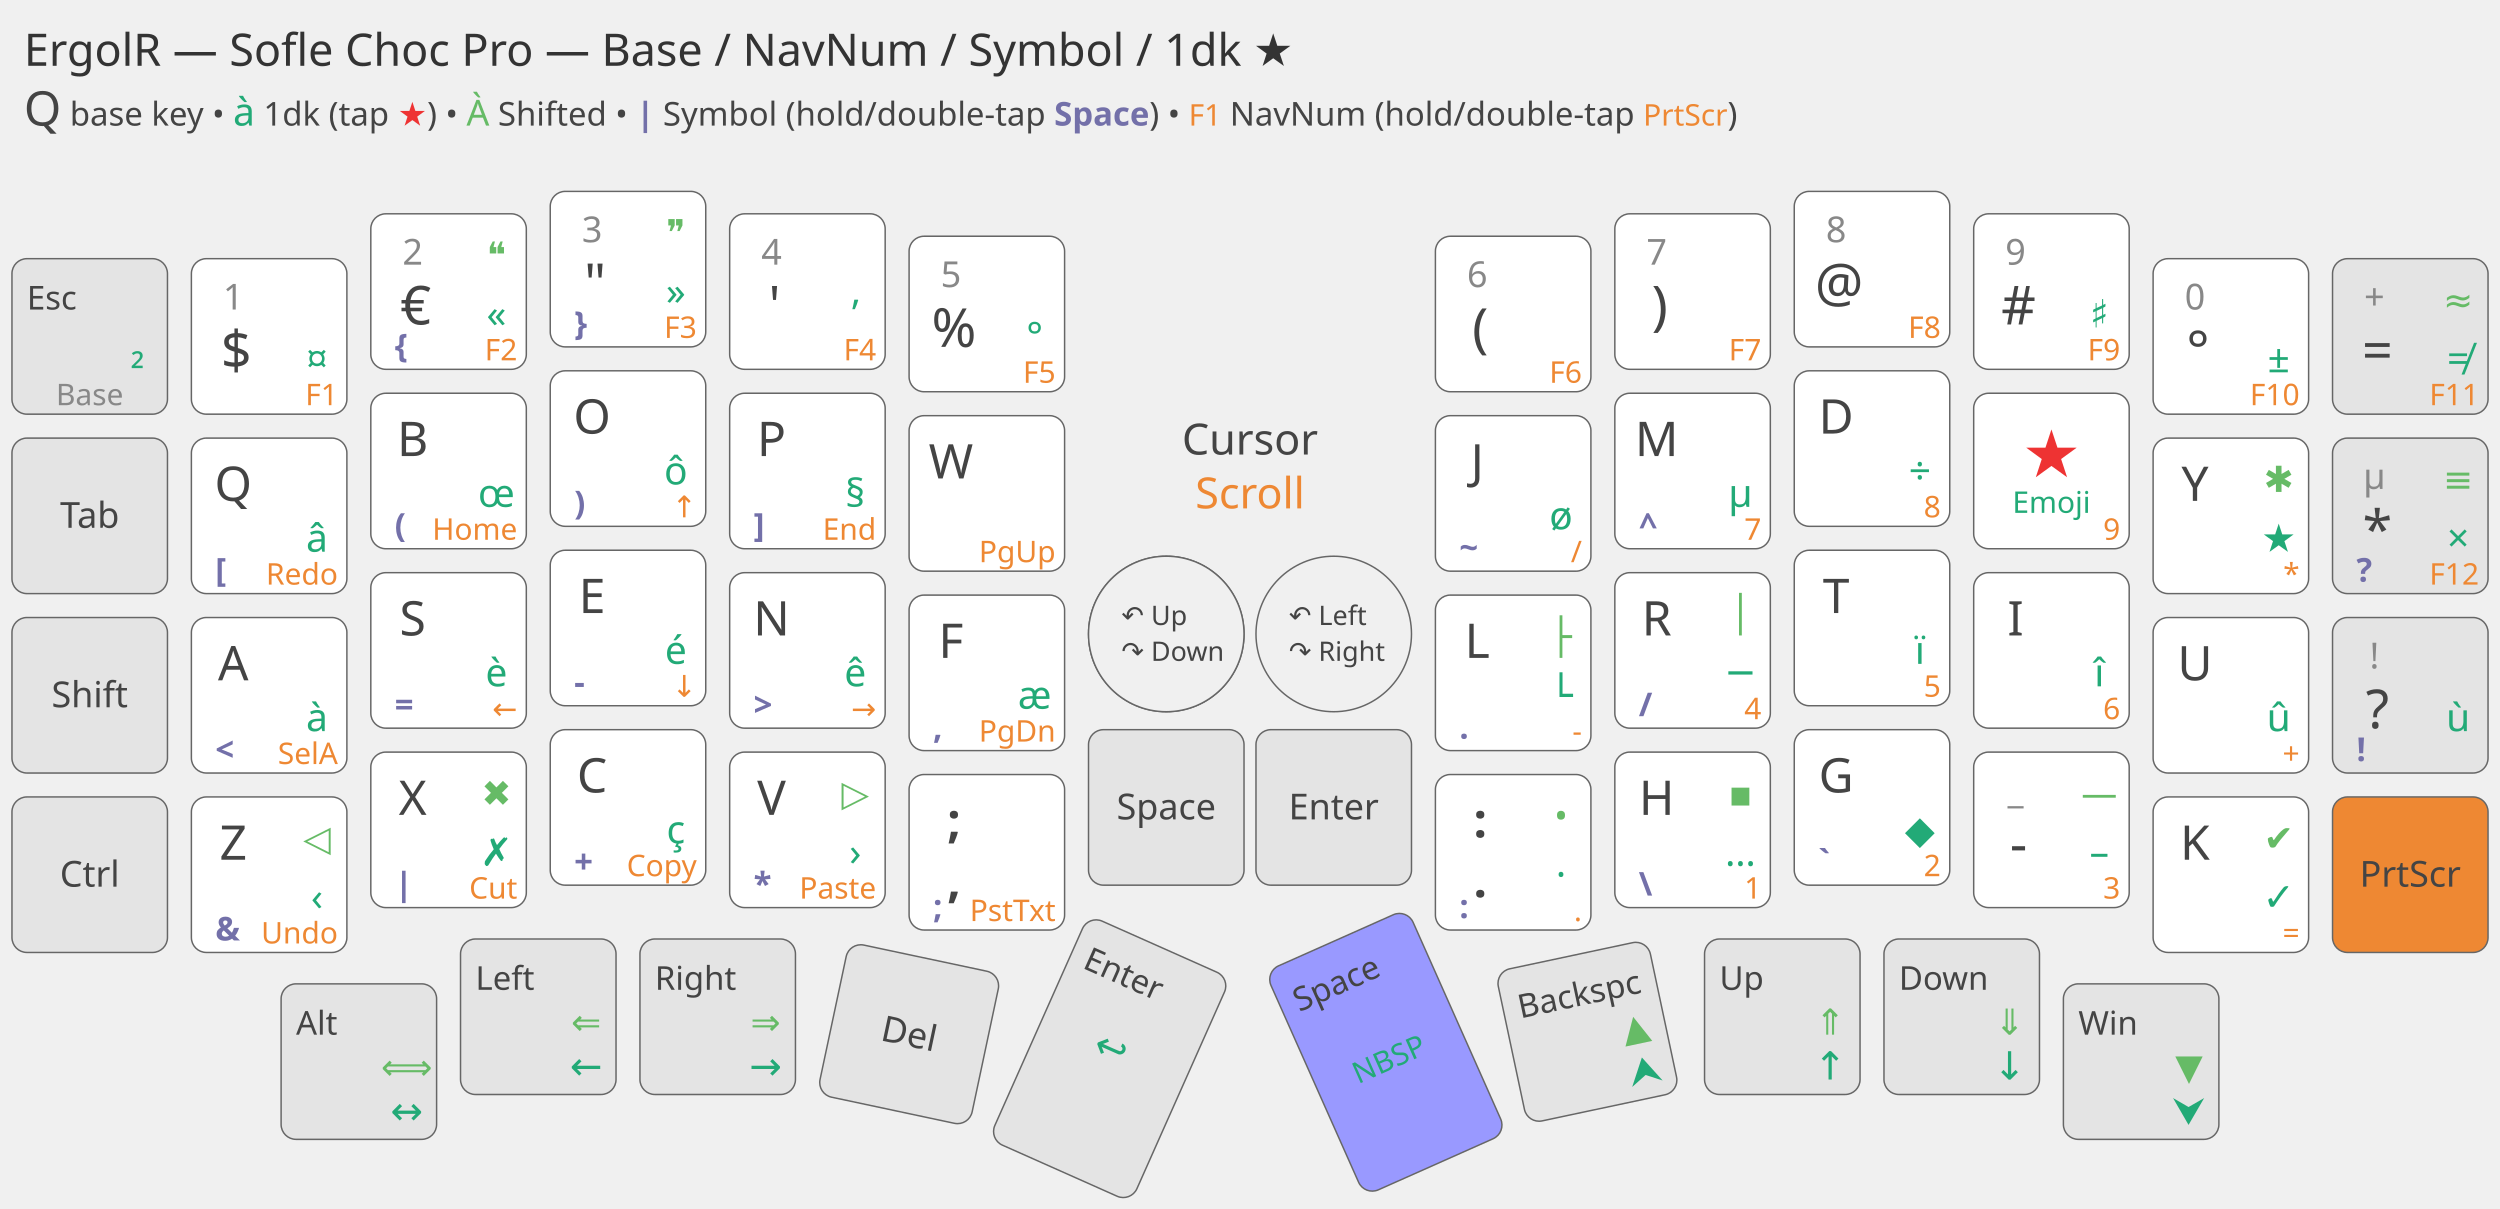
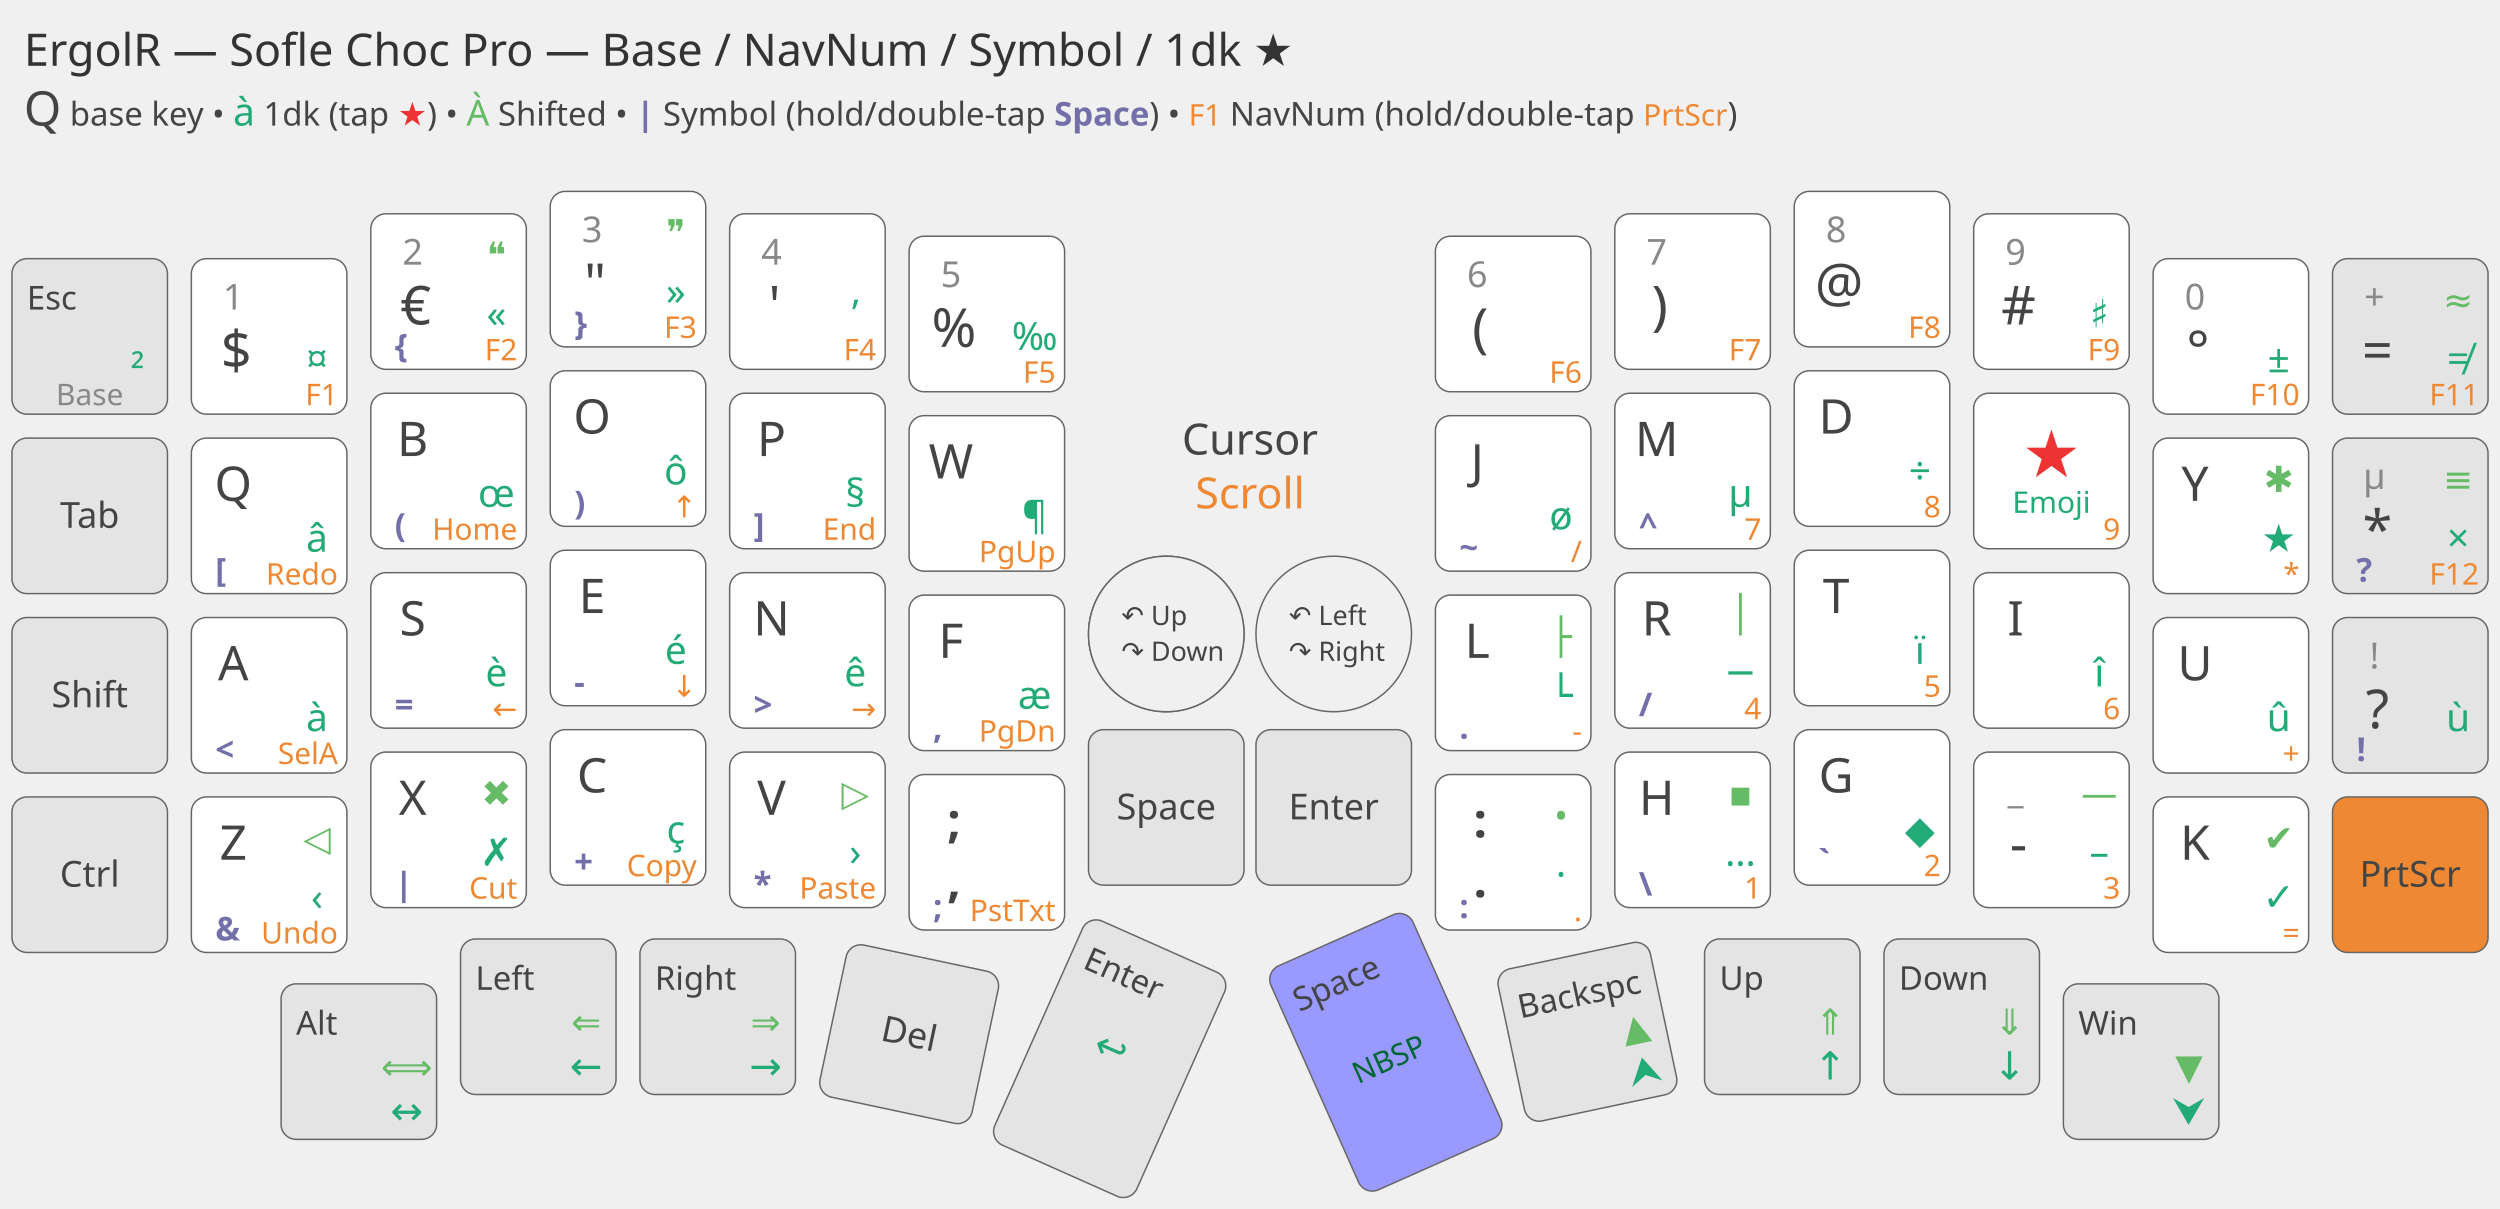
<svg xmlns="http://www.w3.org/2000/svg" viewBox="0 0 836 404">
  <style>
    :root { color-scheme: light dark; }
    rect, path, circle { fill: #fff; stroke: #666; stroke-width: .5px; }
    text { fill: #444; font: normal 18px sans-serif; text-anchor: middle; }

    .level1  { font-size: 18px; }
    .level2  { font-size: 12px; fill: #888; }
    .letter  { font-size: 16px; }
    .pair    { font-size: 16px; font-weight: bold; }
    .accent  { font-size: 13px; fill: #2a7; }
    .accent2 { font-size: 12px; fill: #6b6; }
    .sym     { font-size: 11px; fill: #7370a9; font-weight: bold; text-anchor: start; }
    .nav     { font-size: 10px; fill: #e83; text-anchor: end; }
    .cap     { font-size: 12px; }
    .capTL   { font-size: 11px; text-anchor: start; }
    .accent.word { font-size: 10px; }
    .exit    { font-size: 10px; fill: #888; }
    .ghost   { font-size: 11px; fill: #888; text-anchor: start; }
    .emoji   { font-size: 21px; }
    .emoji.small { font-size: 15px; }
    .ename   { font-size: 9px; fill: #888; }
    .deadKey { fill: #e33; }
    .big     { font-size: 22px; }
    .specialKey rect { fill: #e4e4e4; }
    .title   { font-size: 15px; text-anchor: start; fill: #333; }
    .legend  { font-size: 11px; text-anchor: start; }
    .legend tspan { text-anchor: start; }
    .encTitle { font-size: 12px; }
    .encText  { font-size: 9px; text-anchor: start; }
    .encoder circle { fill: #f0f0f0; }

    #left  { transform: translate(  4px, 124px); }
    #right { transform: translate(480px, 124px); }

    /* column stagger */
    .col_L { transform: translate(  0px, 22.5px); }
    .col_1 { transform: translate( 60px, 22.5px); }
    .col_2 { transform: translate(120px,  7.5px); }
    .col_3 { transform: translate(180px,  0.0px); }
    .col_4 { transform: translate(240px,  7.5px); }
    .col_5 { transform: translate(300px, 15.0px); }
    .ext_L { transform: translate(360px, 120.0px); }

    .col_6 { transform: translate(  0px, 15.0px); }
    .col_7 { transform: translate( 60px,  7.5px); }
    .col_8 { transform: translate(120px,  0.0px); }
    .col_9 { transform: translate(180px,  7.5px); }
    .col_0 { transform: translate(240px, 22.5px); }
    .col_R { transform: translate(300px, 22.5px); }
    .ext_R { transform: translate(-60px, 120.0px); }

    /* thumb clusters, positioned with magic numbers */
    .thb_1 { transform: translate( 90px, 205px); }
    .thb_2 { transform: translate(150px, 190px); }
    .thb_3 { transform: translate(210px, 190px); }
    .thb_4 { transform: translate(280px, 191px); }
    .thb_5 { transform: translate(360px, 182px); }
    .thb_4 g { transform: rotate(12deg); }
    .thb_5 g { transform: rotate(24deg); }

    .thb_0 { transform: translate(210px, 205px); }
    .thb_9 { transform: translate(150px, 190px); }
    .thb_8 { transform: translate( 90px, 190px); }
    .thb_7 { transform: translate( 20px, 201px); }
    .thb_6 { transform: translate(-57px, 201px); }
    .thb_7 g { transform: rotate(-12deg); }
    .thb_6 g { transform: rotate(-24deg); }

    /* the two layer keys carry the colour of the layer they reach */
    #sym rect { fill: #99f; }
+     #sym text.accent { fill: #063; }
    #nav rect { fill: #e83; }
    #dk  rect { fill: #f99; }

    @media (prefers-color-scheme: dark) {
      rect, path, circle { fill: #444; }
      text             { fill: #bbb; }
      .specialKey rect { fill: #333; }
      .encoder circle  { fill: #3a3a3a; }
      .level2          { fill: #888; }
      .accent          { fill: #6b6; }
      .accent2         { fill: #4a4; }
      .ghost           { fill: #999; }
      .ename           { fill: #999; }
      .title           { fill: #ccc; }
      .exit            { fill: #999; }
      #dk  rect        { fill: #b44; }
      #nav rect        { fill: #c72; }
      #sym rect        { fill: #77d; }
      #dk  text,
      #nav text,
      #sym text.capTL  { fill: #fff; }
+       #sym text.accent { fill: #cfc; }
    }
  </style>
  <text x="8" y="22" class="title">ErgolR — Sofle Choc Pro — Base / NavNum / Symbol / 1dk ★</text>
  <text x="8" y="42" class="legend">
    <tspan class="letter">Q</tspan> base key 
    • <tspan class="accent">à</tspan> 1dk (tap <tspan class="deadKey">★</tspan>) 
    • <tspan class="accent2">À</tspan> Shifted
    • <tspan class="sym">|</tspan> Symbol (hold/double-tap <tspan class="sym">Space</tspan>)
    • <tspan class="nav">F1</tspan> NavNum (hold/double-tap <tspan class="nav">PrtScr</tspan>)
  </text>
  <g class="encoder">
    <text x="418" y="152" class="encTitle">
      <tspan style="text-anchor: middle; font-size: larger">Cursor</tspan>
    </text>
    <circle cx="390" cy="212" r="26" />
    <text x="418" y="170" class="encTitle">
      <tspan class="nav" style="text-anchor: middle; font-size: larger">Scroll</tspan>
    </text>
    <circle cx="390" cy="212" r="26" />
    <text x="375" y="209" class="encText">↶ Up</text>
    <text x="375" y="221" class="encText">↷ Down</text>
    <circle cx="446" cy="212" r="26" />4
    <text x="431" y="209" class="encText">↶ Left</text>
    <text x="431" y="221" class="encText">↷ Right</text>
  </g>
  <g id="left">
    <g class="col_L specialKey">
      <g transform="translate(0 -60)">
        <rect width="52" height="52" rx="5" ry="5" />
        <text x="5" y="17" class="capTL">Esc</text>
        <text x="42" y="42" class="accent" title="square">²</text>
        <text x="26" y="49" class="exit">Base</text>
      </g>
      <g transform="translate(0 0)">
        <rect width="52" height="52" rx="5" ry="5" />
        <text x="26" y="30" class="cap">Tab</text>
      </g>
      <g transform="translate(0 60)">
        <rect width="52" height="52" rx="5" ry="5" />
        <text x="26" y="30" class="cap">Shift</text>
      </g>
      <g transform="translate(0 120)">
        <rect width="52" height="52" rx="5" ry="5" />
        <text x="26" y="30" class="cap">Ctrl</text>
      </g>
    </g>
    <g class="col_1">
      <g transform="translate(0 -60)">
        <rect width="52" height="52" rx="5" ry="5" />
        <text x="14" y="17" class="level2">1</text>
        <text x="15" y="37" class="level1">$</text>
        <text x="42" y="38" class="accent">¤</text>
        <text x="49" y="49" class="nav">F1</text>
      </g>
      <g transform="translate(0 0)">
        <rect width="52" height="52" rx="5" ry="5" />
        <text x="14" y="21" class="letter">Q</text>
        <text x="42" y="38" class="accent">â</text>
        <text x="8" y="48" class="sym">[</text>
        <text x="49" y="49" class="nav">Redo</text>
      </g>
      <g transform="translate(0 60)">
        <rect width="52" height="52" rx="5" ry="5" />
        <text x="14" y="21" class="letter">A</text>
        <text x="42" y="38" class="accent">à</text>
        <text x="8" y="48" class="sym">&lt;</text>
        <text x="49" y="49" class="nav">SelA</text>
      </g>
      <g transform="translate(0 120)">
        <rect width="52" height="52" rx="5" ry="5" />
        <text x="14" y="21" class="letter">Z</text>
        <text x="42" y="18" class="accent2">◁</text>
        <text x="42" y="38" class="accent">‹</text>
        <text x="8" y="48" class="sym">&amp;</text>
        <text x="49" y="49" class="nav">Undo</text>
      </g>
    </g>
    <g class="col_2">
      <g transform="translate(0 -60)">
        <rect width="52" height="52" rx="5" ry="5" />
        <text x="14" y="17" class="level2">2</text>
        <text x="15" y="37" class="level1">€</text>
        <text x="42" y="18" class="accent2">❝</text>
        <text x="42" y="38" class="accent">«</text>
        <text x="8" y="48" class="sym">{</text>
        <text x="49" y="49" class="nav">F2</text>
      </g>
      <g transform="translate(0 0)">
        <rect width="52" height="52" rx="5" ry="5" />
        <text x="14" y="21" class="letter">B</text>
        <text x="42" y="38" class="accent">œ</text>
        <text x="8" y="48" class="sym">(</text>
        <text x="49" y="49" class="nav">Home</text>
      </g>
      <g transform="translate(0 60)">
        <rect width="52" height="52" rx="5" ry="5" />
        <text x="14" y="21" class="letter">S</text>
        <text x="42" y="38" class="accent">è</text>
        <text x="8" y="48" class="sym">=</text>
        <text x="49" y="49" class="nav">←</text>
      </g>
      <g transform="translate(0 120)">
        <rect width="52" height="52" rx="5" ry="5" />
        <text x="14" y="21" class="letter">X</text>
        <text x="42" y="18" class="accent2">✖</text>
        <text x="42" y="38" class="accent">✗</text>
        <text x="8" y="48" class="sym">|</text>
        <text x="49" y="49" class="nav">Cut</text>
      </g>
    </g>
    <g class="col_3">
      <g transform="translate(0 -60)">
        <rect width="52" height="52" rx="5" ry="5" />
        <text x="14" y="17" class="level2">3</text>
        <text x="15" y="37" class="level1">"</text>
        <text x="42" y="18" class="accent2">❞</text>
        <text x="42" y="38" class="accent">»</text>
        <text x="8" y="48" class="sym">}</text>
        <text x="49" y="49" class="nav">F3</text>
      </g>
      <g transform="translate(0 0)">
        <rect width="52" height="52" rx="5" ry="5" />
        <text x="14" y="21" class="letter">O</text>
        <text x="42" y="38" class="accent">ô</text>
        <text x="8" y="48" class="sym">)</text>
        <text x="49" y="49" class="nav">↑</text>
      </g>
      <g transform="translate(0 60)">
        <rect width="52" height="52" rx="5" ry="5" />
        <text x="14" y="21" class="letter">E</text>
        <text x="42" y="38" class="accent">é</text>
        <text x="8" y="48" class="sym">-</text>
        <text x="49" y="49" class="nav">↓</text>
      </g>
      <g transform="translate(0 120)">
        <rect width="52" height="52" rx="5" ry="5" />
        <text x="14" y="21" class="letter">C</text>
        <text x="42" y="38" class="accent">ç</text>
        <text x="8" y="48" class="sym">+</text>
        <text x="49" y="49" class="nav">Copy</text>
      </g>
    </g>
    <g class="col_4">
      <g transform="translate(0 -60)">
        <rect width="52" height="52" rx="5" ry="5" />
        <text x="14" y="17" class="level2">4</text>
        <text x="15" y="37" class="level1">'</text>
        <text x="42" y="38" class="accent">’</text>
        <text x="49" y="49" class="nav">F4</text>
      </g>
      <g transform="translate(0 0)">
        <rect width="52" height="52" rx="5" ry="5" />
        <text x="14" y="21" class="letter">P</text>
        <text x="42" y="38" class="accent">§</text>
        <text x="8" y="48" class="sym">]</text>
        <text x="49" y="49" class="nav">End</text>
      </g>
      <g transform="translate(0 60)">
        <rect width="52" height="52" rx="5" ry="5" />
        <text x="14" y="21" class="letter">N</text>
        <text x="42" y="38" class="accent">ê</text>
        <text x="8" y="48" class="sym">&gt;</text>
        <text x="49" y="49" class="nav">→</text>
      </g>
      <g transform="translate(0 120)">
        <rect width="52" height="52" rx="5" ry="5" />
        <text x="14" y="21" class="letter">V</text>
        <text x="42" y="18" class="accent2">▷</text>
        <text x="42" y="38" class="accent">›</text>
        <text x="8" y="48" class="sym">*</text>
        <text x="49" y="49" class="nav">Paste</text>
      </g>
    </g>
    <g class="col_5">
      <g transform="translate(0 -60)">
        <rect width="52" height="52" rx="5" ry="5" />
        <text x="14" y="17" class="level2">5</text>
        <text x="15" y="37" class="level1">%</text>
-         <text x="42" y="38" class="accent">°</text>
+         <text x="42" y="38" class="accent">‰</text>
        <text x="49" y="49" class="nav">F5</text>
      </g>
      <g transform="translate(0 0)">
        <rect width="52" height="52" rx="5" ry="5" />
        <text x="14" y="21" class="letter">W</text>
+         <text x="42" y="38" class="accent">¶</text>
        <text x="49" y="49" class="nav">PgUp</text>
      </g>
      <g transform="translate(0 60)">
        <rect width="52" height="52" rx="5" ry="5" />
        <text x="14" y="21" class="letter">F</text>
        <text x="42" y="38" class="accent">æ</text>
        <text x="8" y="48" class="sym">,</text>
        <text x="49" y="49" class="nav">PgDn</text>
      </g>
      <g transform="translate(0 120)">
        <rect width="52" height="52" rx="5" ry="5" />
        <text x="15" y="21" class="pair">;</text>
        <text x="15" y="41" class="pair">,</text>
        <text x="8" y="48" class="sym">;</text>
        <text x="49" y="49" class="nav" title="Paste as text">PstTxt</text>
      </g>
    </g>
    <g class="ext_L specialKey">
      <g>
        <rect width="52" height="52" rx="5" ry="5" />
        <text x="26" y="30" class="cap">Space</text>
      </g>
    </g>
    <g class="thb_5 specialKey">
      <g>
        <rect width="52" height="82" rx="5" ry="5" />
        <text x="5" y="17" class="capTL">Enter</text>
        <text x="25" y="42" class="accent">↩</text>
      </g>
    </g>
    <g class="thb_4 specialKey">
      <g>
        <rect width="52" height="52" rx="5" ry="5" />
        <text x="26" y="30" class="cap">Del</text>
      </g>
    </g>
    <g class="thb_3 specialKey">
      <g>
        <rect width="52" height="52" rx="5" ry="5" />
        <text x="5" y="17" class="capTL">Right</text>
        <text x="42" y="32" class="accent2">⇒</text>
        <text x="42" y="47" class="accent">→</text>
      </g>
    </g>
    <g class="thb_2 specialKey">
      <g>
        <rect width="52" height="52" rx="5" ry="5" />
        <text x="5" y="17" class="capTL">Left</text>
        <text x="42" y="32" class="accent2">⇐</text>
        <text x="42" y="47" class="accent">←</text>
      </g>
    </g>
    <g class="thb_1 specialKey">
      <g>
        <rect width="52" height="52" rx="5" ry="5" />
        <text x="5" y="17" class="capTL">Alt</text>
        <text x="42" y="32" class="accent2">⟺</text>
        <text x="42" y="47" class="accent">↔</text>
      </g>
    </g>
  </g>
  <g id="right">
    <g class="col_6">
      <g transform="translate(0 -60)">
        <rect width="52" height="52" rx="5" ry="5" />
        <text x="14" y="17" class="level2">6</text>
        <text x="15" y="37" class="level1">(</text>
        <text x="49" y="49" class="nav">F6</text>
      </g>
      <g transform="translate(0 0)">
        <rect width="52" height="52" rx="5" ry="5" />
        <text x="14" y="21" class="letter">J</text>
        <text x="42" y="38" class="accent">ø</text>
        <text x="8" y="48" class="sym">~</text>
        <text x="49" y="49" class="nav">/</text>
      </g>
      <g transform="translate(0 60)">
        <rect width="52" height="52" rx="5" ry="5" />
        <text x="14" y="21" class="letter">L</text>
        <text x="42" y="18" class="accent2">├</text>
        <text x="42" y="38" class="accent">└</text>
        <text x="8" y="48" class="sym">.</text>
        <text x="49" y="49" class="nav">-</text>
      </g>
      <g transform="translate(0 120)">
        <rect width="52" height="52" rx="5" ry="5" />
        <text x="15" y="21" class="pair">:</text>
        <text x="15" y="41" class="pair">.</text>
        <text x="42" y="18" class="accent2">•</text>
        <text x="42" y="38" class="accent">·</text>
        <text x="8" y="48" class="sym">:</text>
        <text x="49" y="49" class="nav">.</text>
      </g>
    </g>
    <g class="col_7">
      <g transform="translate(0 -60)">
        <rect width="52" height="52" rx="5" ry="5" />
        <text x="14" y="17" class="level2">7</text>
        <text x="15" y="37" class="level1">)</text>
        <text x="49" y="49" class="nav">F7</text>
      </g>
      <g transform="translate(0 0)">
        <rect width="52" height="52" rx="5" ry="5" />
        <text x="14" y="21" class="letter">M</text>
        <text x="42" y="38" class="accent">µ</text>
        <text x="8" y="48" class="sym">^</text>
        <text x="49" y="49" class="nav">7</text>
      </g>
      <g transform="translate(0 60)">
        <rect width="52" height="52" rx="5" ry="5" />
        <text x="14" y="21" class="letter">R</text>
        <text x="42" y="18" class="accent2">│</text>
        <text x="42" y="38" class="accent">─</text>
        <text x="8" y="48" class="sym">/</text>
        <text x="49" y="49" class="nav">4</text>
      </g>
      <g transform="translate(0 120)">
        <rect width="52" height="52" rx="5" ry="5" />
        <text x="14" y="21" class="letter">H</text>
        <text x="42" y="18" class="accent2">▪</text>
        <text x="42" y="38" class="accent">…</text>
        <text x="8" y="48" class="sym">\</text>
        <text x="49" y="49" class="nav">1</text>
      </g>
    </g>
    <g class="col_8">
      <g transform="translate(0 -60)">
        <rect width="52" height="52" rx="5" ry="5" />
        <text x="14" y="17" class="level2">8</text>
        <text x="15" y="37" class="level1">@</text>
        <text x="49" y="49" class="nav">F8</text>
      </g>
      <g transform="translate(0 0)">
        <rect width="52" height="52" rx="5" ry="5" />
        <text x="14" y="21" class="letter">D</text>
        <text x="49" y="49" class="nav">8</text>
        <text x="42" y="38" class="accent">÷</text>
      </g>
      <g transform="translate(0 60)">
        <rect width="52" height="52" rx="5" ry="5" />
        <text x="14" y="21" class="letter">T</text>
        <text x="42" y="38" class="accent">ï</text>
        <text x="49" y="49" class="nav">5</text>
      </g>
      <g transform="translate(0 120)">
        <rect width="52" height="52" rx="5" ry="5" />
        <text x="14" y="21" class="letter">G</text>
        <text x="42" y="38" class="accent">◆</text>
        <text x="8" y="48" class="sym">`</text>
        <text x="49" y="49" class="nav">2</text>
      </g>
    </g>
    <g class="col_9">
      <g transform="translate(0 -60)">
        <rect width="52" height="52" rx="5" ry="5" />
        <text x="14" y="17" class="level2">9</text>
        <text x="15" y="37" class="level1">#</text>
        <text x="42" y="38" class="accent">♯</text>
        <text x="49" y="49" class="nav">F9</text>
      </g>
      <g transform="translate(0 0)">
        <rect width="52" height="52" rx="5" ry="5" />
        <text x="26" y="28" class="deadKey big">★</text>
        <text x="26" y="40" class="accent word">Emoji</text>
        <text x="49" y="49" class="nav">9</text>
      </g>
      <g transform="translate(0 60)">
        <rect width="52" height="52" rx="5" ry="5" />
        <text x="14" y="21" class="letter">I</text>
        <text x="42" y="38" class="accent">î</text>
        <text x="49" y="49" class="nav">6</text>
      </g>
      <g transform="translate(0 120)">
        <rect width="52" height="52" rx="5" ry="5" />
        <text x="14" y="17" class="level2">_</text>
        <text x="15" y="37" class="level1">-</text>
        <text x="42" y="18" class="accent2">—</text>
        <text x="42" y="38" class="accent">–</text>
        <text x="49" y="49" class="nav">3</text>
      </g>
    </g>
    <g class="col_0">
      <g transform="translate(0 -60)">
        <rect width="52" height="52" rx="5" ry="5" />
        <text x="14" y="17" class="level2">0</text>
        <text x="15" y="37" class="level1">°</text>
        <text x="42" y="38" class="accent">±</text>
        <text x="49" y="49" class="nav">F10</text>
      </g>
      <g transform="translate(0 0)">
        <rect width="52" height="52" rx="5" ry="5" />
        <text x="14" y="21" class="letter">Y</text>
        <text x="42" y="18" class="accent2">✱</text>
        <text x="42" y="38" class="accent">★</text>
        <text x="49" y="49" class="nav">*</text>
      </g>
      <g transform="translate(0 60)">
        <rect width="52" height="52" rx="5" ry="5" />
        <text x="14" y="21" class="letter">U</text>
        <text x="42" y="38" class="accent">û</text>
        <text x="49" y="49" class="nav">+</text>
      </g>
      <g transform="translate(0 120)">
        <rect width="52" height="52" rx="5" ry="5" />
        <text x="14" y="21" class="letter">K</text>
        <text x="42" y="18" class="accent2">✔</text>
        <text x="42" y="38" class="accent">✓</text>
        <text x="49" y="49" class="nav">=</text>
      </g>
    </g>
    <g class="col_R specialKey">
      <g transform="translate(0 -60)">
        <rect width="52" height="52" rx="5" ry="5" />
        <text x="14" y="17" class="level2">+</text>
        <text x="15" y="37" class="level1">=</text>
        <text x="42" y="18" class="accent2">≈</text>
        <text x="42" y="38" class="accent">≠</text>
        <text x="49" y="49" class="nav">F11</text>
      </g>
      <g transform="translate(0 0)">
        <rect width="52" height="52" rx="5" ry="5" />
        <text x="14" y="17" class="level2">µ</text>
        <text x="15" y="37" class="level1">*</text>
        <text x="42" y="18" class="accent2">≡</text>
        <text x="42" y="38" class="accent">×</text>
        <text x="8" y="48" class="sym">?</text>
        <text x="49" y="49" class="nav">F12</text>
      </g>
      <g transform="translate(0 60)">
        <rect width="52" height="52" rx="5" ry="5" />
        <text x="14" y="17" class="level2">!</text>
        <text x="15" y="37" class="level1">?</text>
        <text x="8" y="48" class="sym">!</text>
        <text x="42" y="38" class="accent">ù</text>
      </g>
      <g transform="translate(0 120)" id="nav">
        <rect width="52" height="52" rx="5" ry="5" />
        <text x="26" y="30" class="cap">PrtScr</text>
      </g>
    </g>
    <g class="ext_R specialKey">
      <g>
        <rect width="52" height="52" rx="5" ry="5" />
        <text x="26" y="30" class="cap">Enter</text>
      </g>
    </g>
    <g class="thb_6 specialKey" id="sym">
      <g>
        <rect width="52" height="82" rx="5" ry="5" />
        <text x="5" y="17" class="capTL">Space</text>
        <text x="26" y="47" class="accent word">NBSP</text>
      </g>
    </g>
    <g class="thb_7 specialKey">
      <g>
        <rect width="52" height="52" rx="5" ry="5" />
        <text x="5" y="17" class="capTL">Backspc</text>
        <text x="42" y="32" class="accent2">▲</text>
        <text x="42" y="47" class="accent">⮝</text>
      </g>
    </g>
    <g class="thb_8 specialKey">
      <g>
        <rect width="52" height="52" rx="5" ry="5" />
        <text x="5" y="17" class="capTL">Up</text>
        <text x="42" y="32" class="accent2">⇑</text>
        <text x="42" y="47" class="accent">↑</text>
      </g>
    </g>
    <g class="thb_9 specialKey">
      <g>
        <rect width="52" height="52" rx="5" ry="5" />
        <text x="5" y="17" class="capTL">Down</text>
        <text x="42" y="32" class="accent2">⇓</text>
        <text x="42" y="47" class="accent">↓</text>
      </g>
    </g>
    <g class="thb_0 specialKey">
      <g>
        <rect width="52" height="52" rx="5" ry="5" />
        <text x="5" y="17" class="capTL">Win</text>
        <text x="42" y="32" class="accent2">▼</text>
        <text x="42" y="47" class="accent">⮟</text>
      </g>
    </g>
  </g>
</svg>
